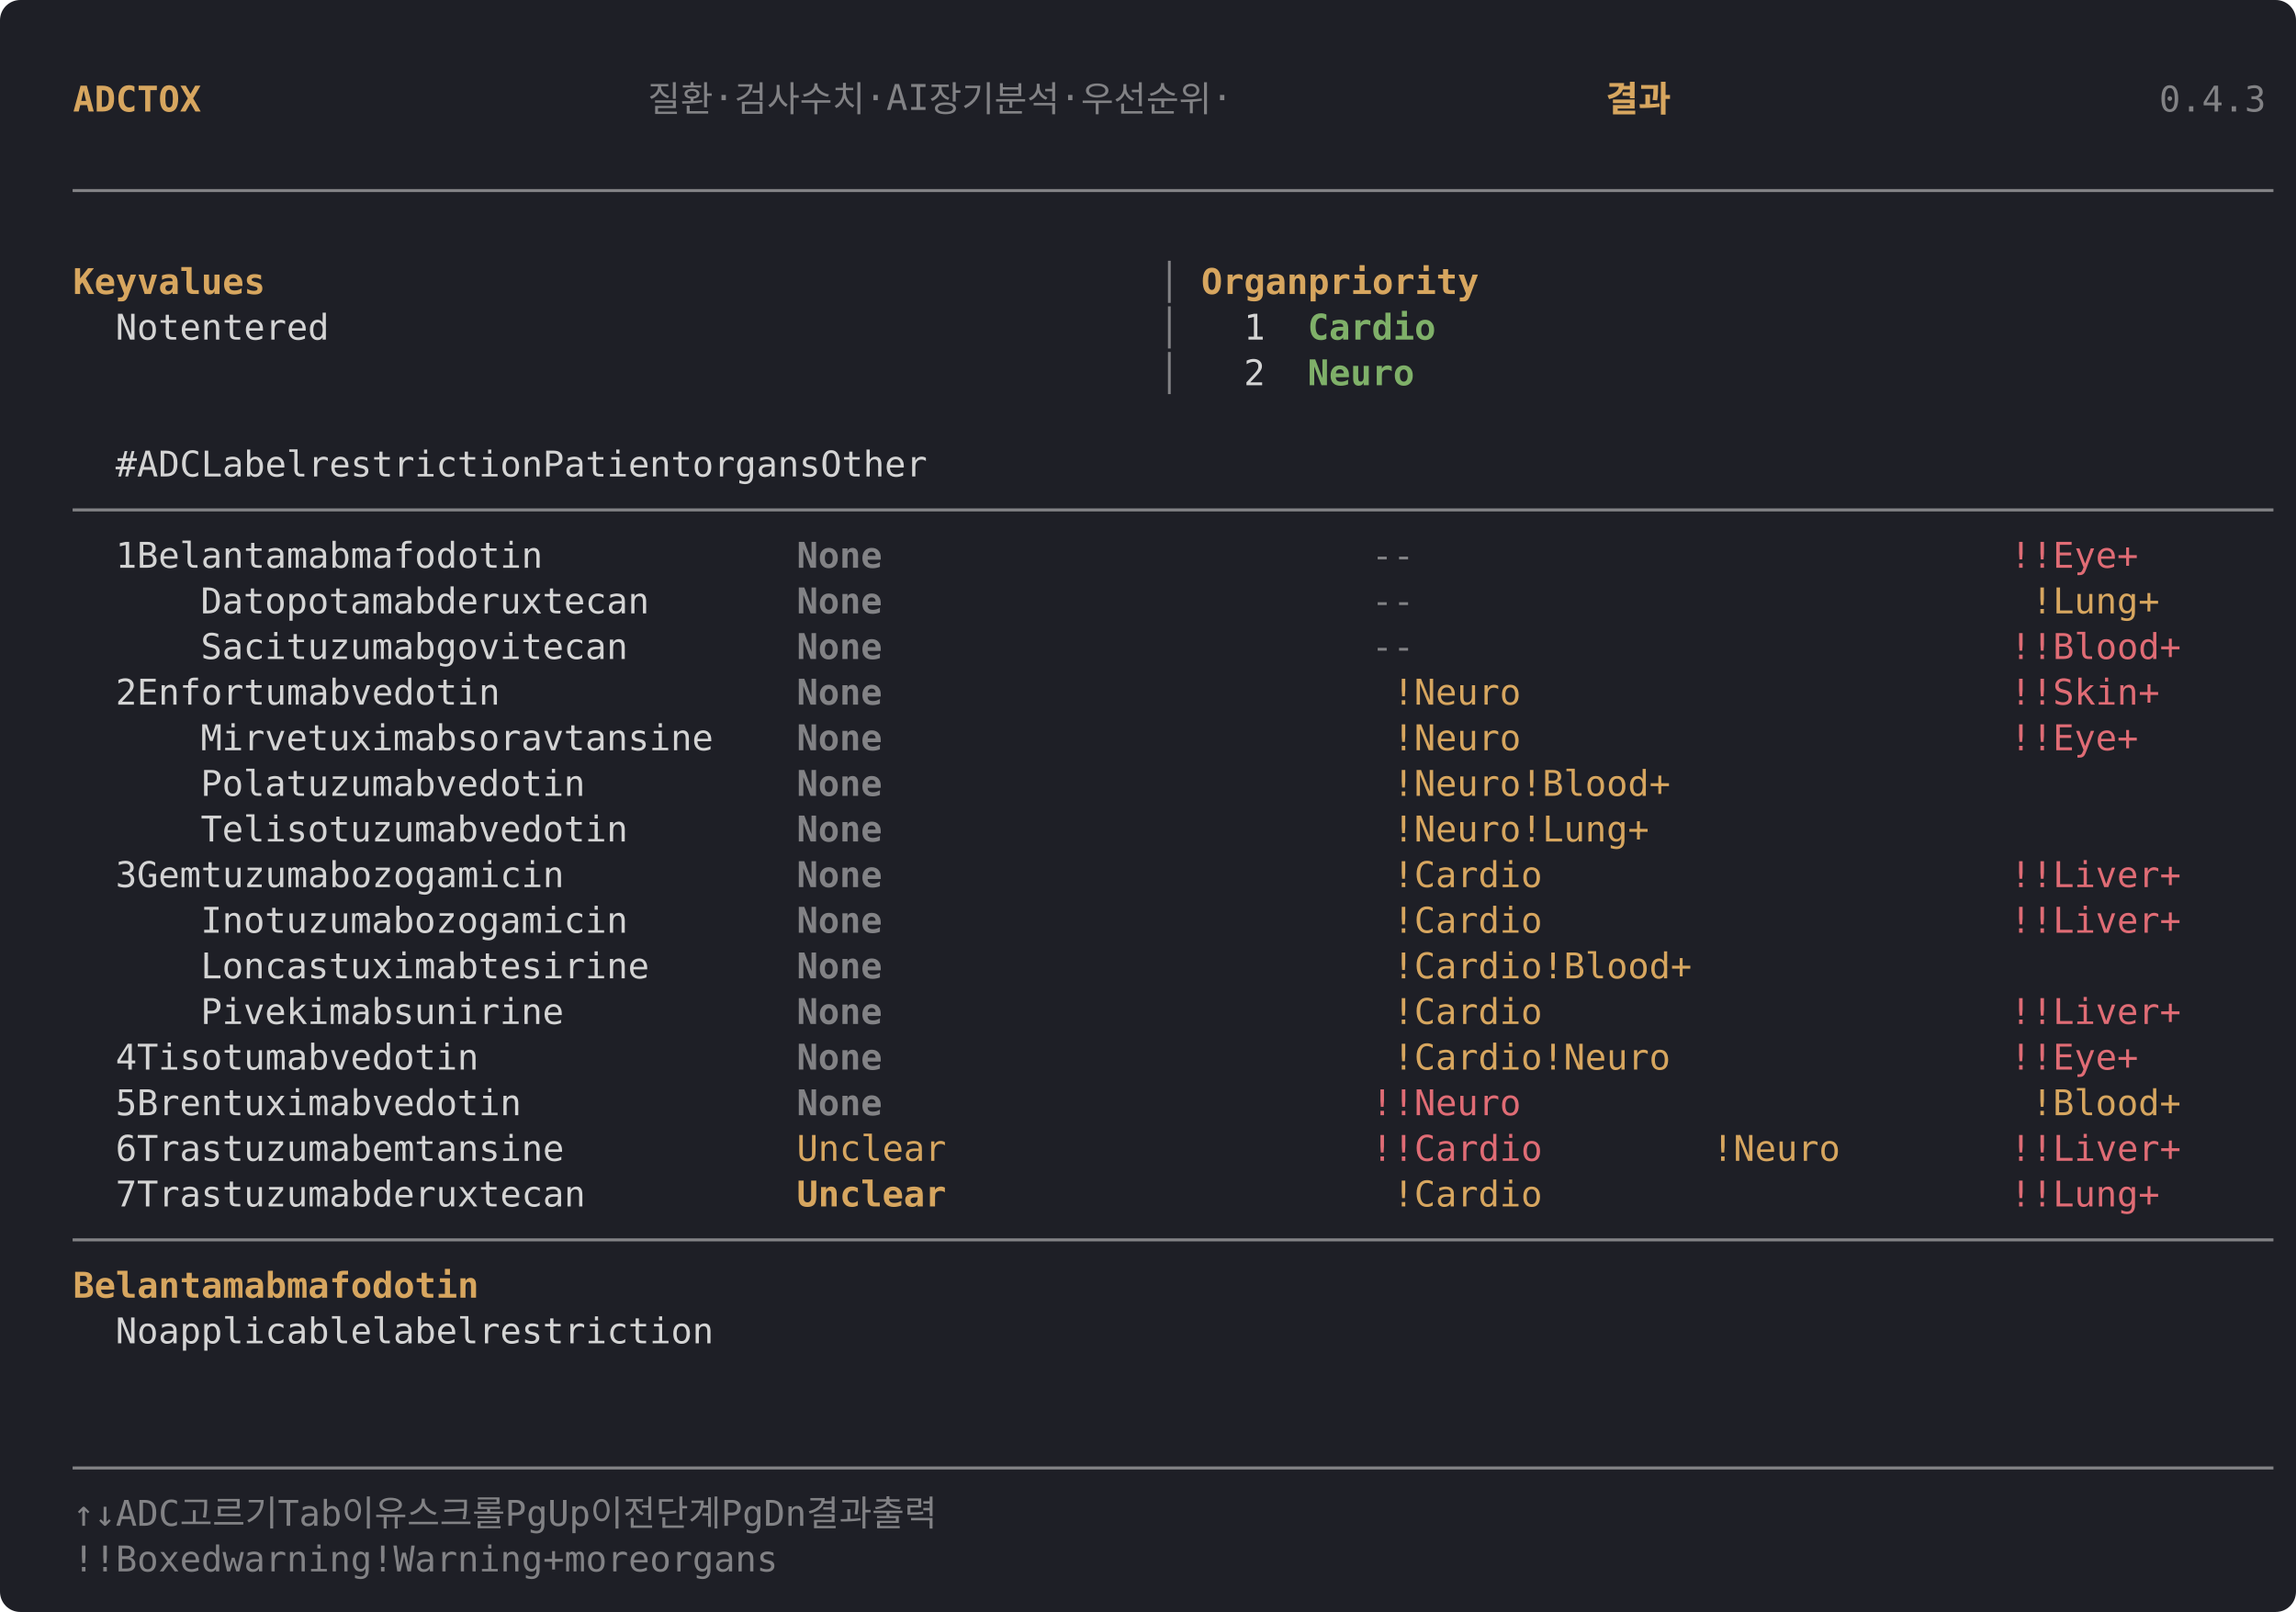
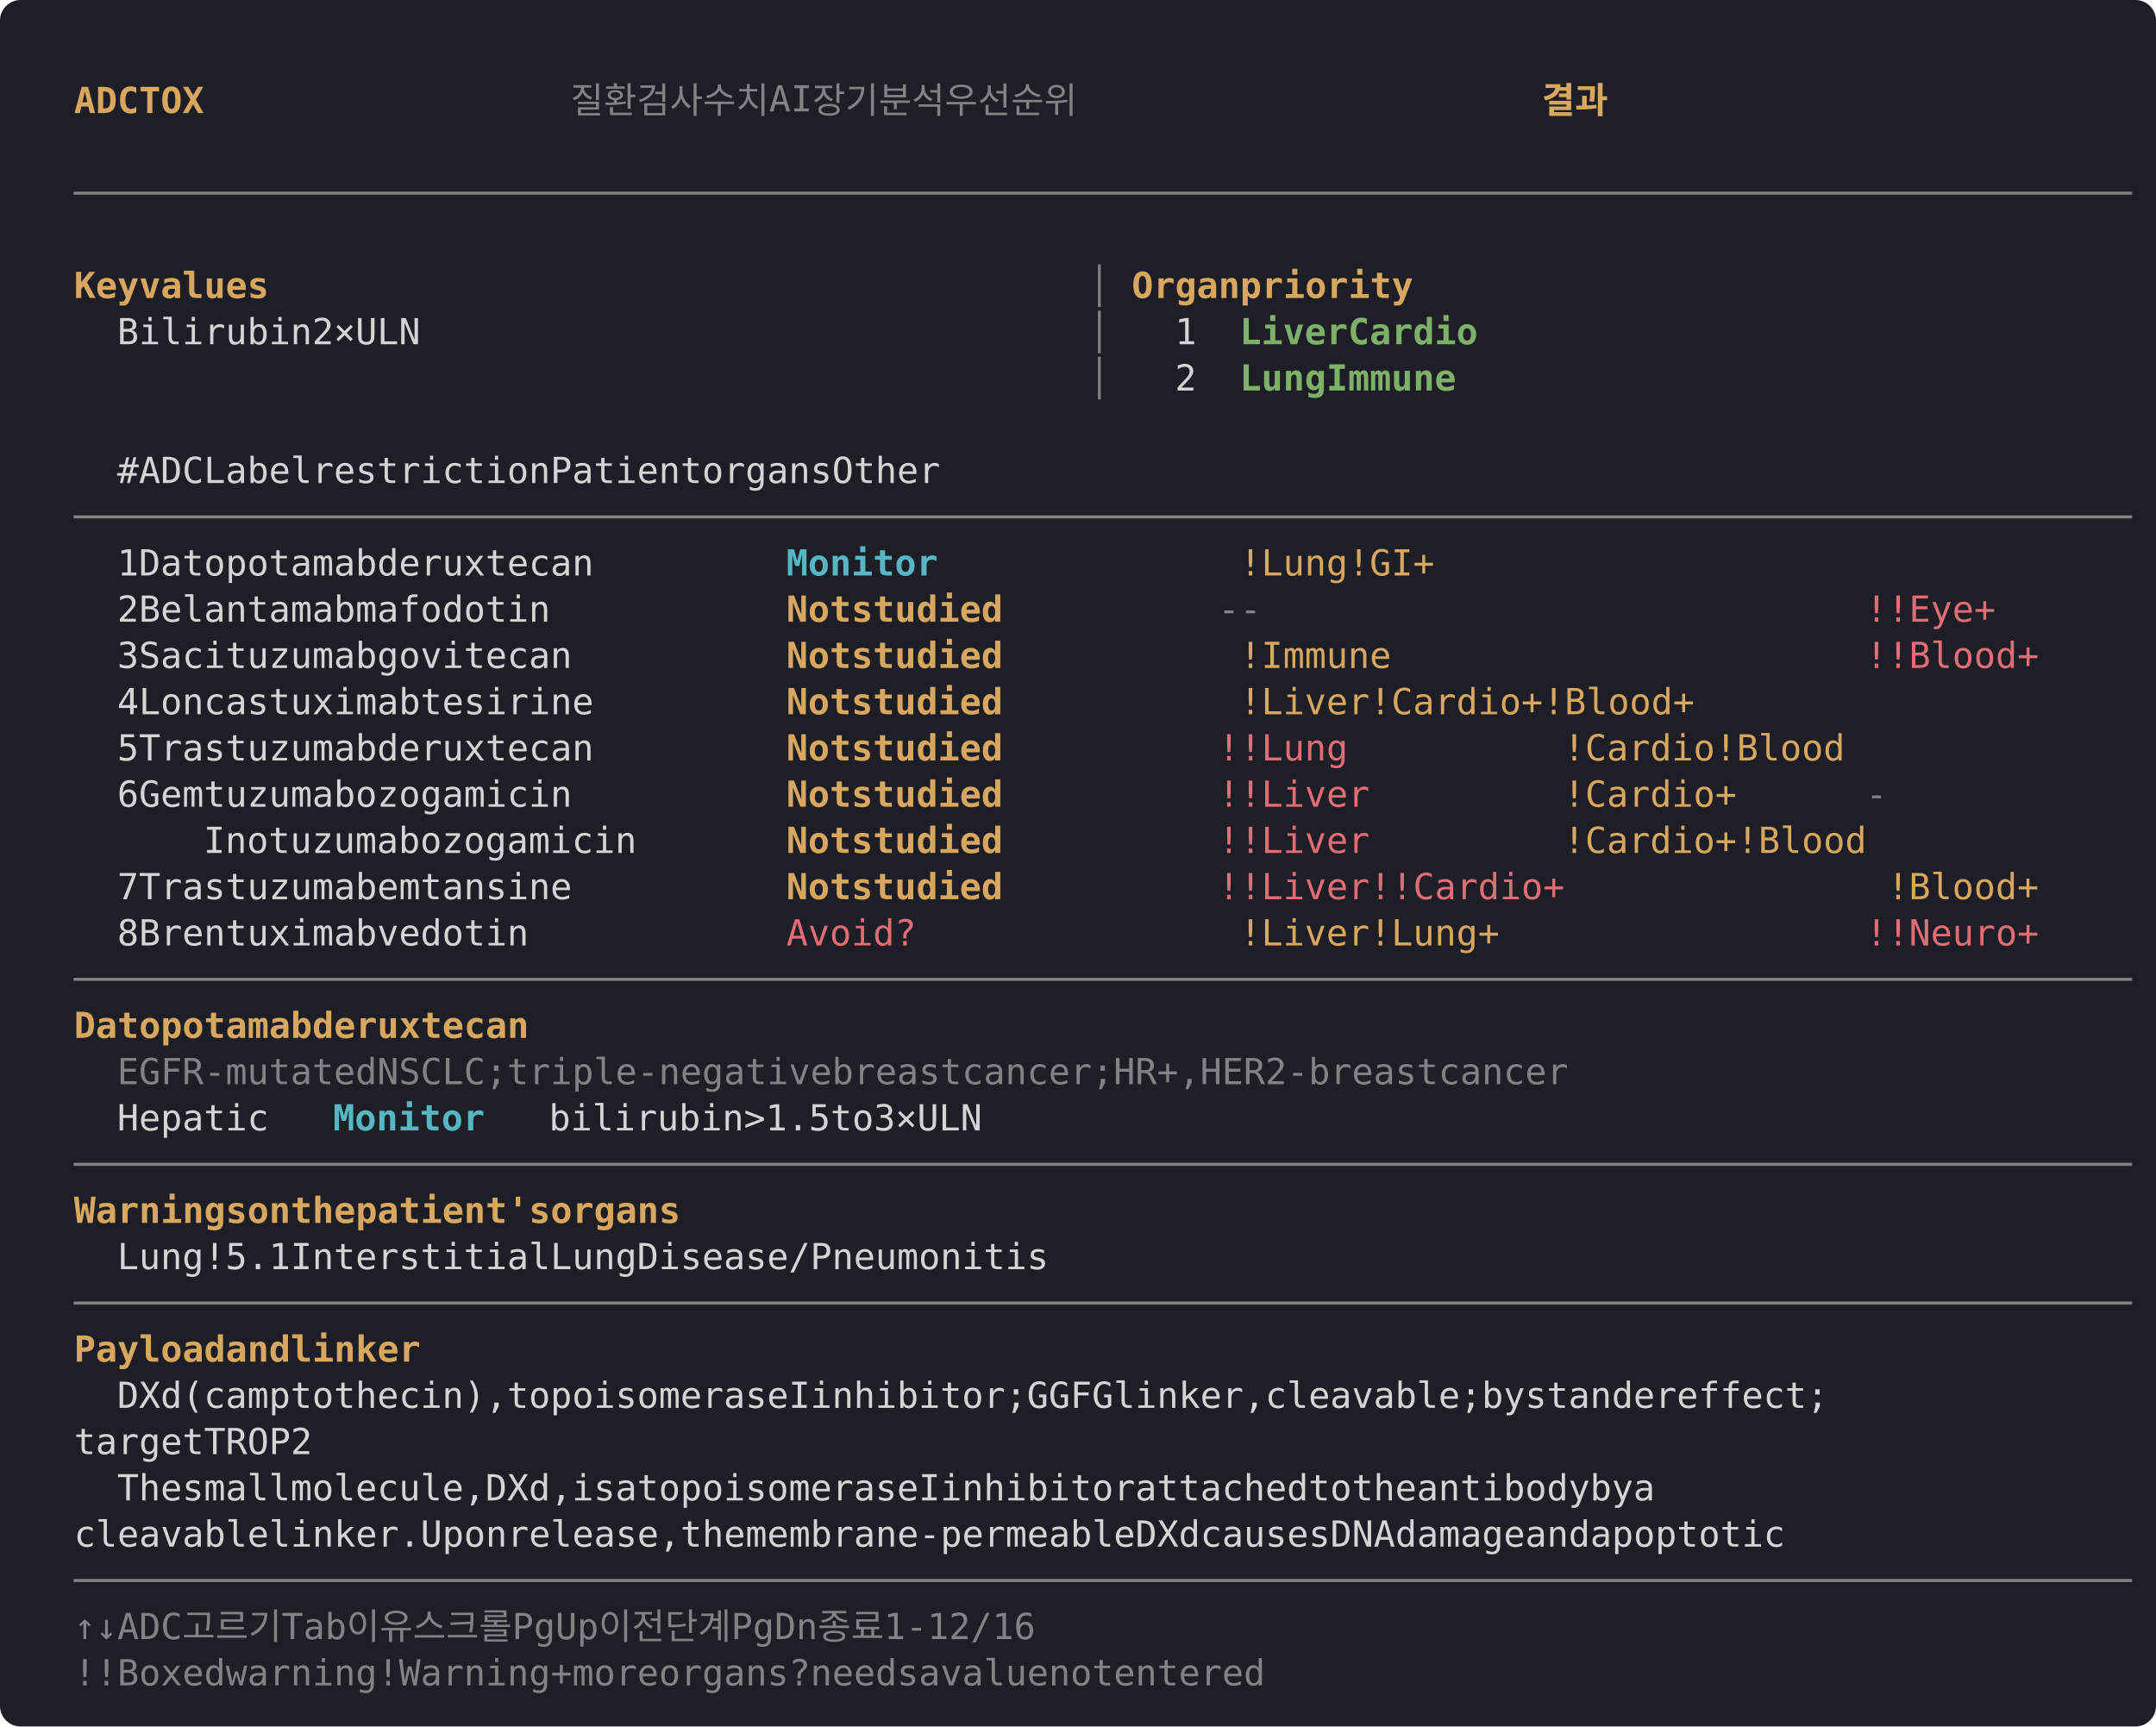
- <svg xmlns="http://www.w3.org/2000/svg" width="906" height="636" font-family="DejaVu Sans Mono, Menlo, Consolas, monospace" font-size="14">
+ <svg xmlns="http://www.w3.org/2000/svg" width="839" height="672" font-family="DejaVu Sans Mono, Menlo, Consolas, monospace" font-size="14">
  <rect width="100%" height="100%" rx="8" fill="#1e1f26" />
  <text x="28.8 37.2 45.6 54.0 62.4 70.8" y="44" fill="#d7a65f" font-weight="bold">ADCTOX</text>
-   <text x="255.6 272.4 297.6 314.4 331.2 356.4 373.2 398.4 415.2 423.6 440.4 457.2 482.4 499.2 524.4 541.2 558.0 574.8 591.6 616.8" y="44" fill="#d4d4d4" opacity="0.55">질환·검사수치·AI장기분석·우선순위·</text>
-   <text x="633.6 650.4" y="44" fill="#d7a65f" font-weight="bold">결과</text>
-   <text x="852.0 860.4 868.8 877.2 885.6" y="44" fill="#d4d4d4" opacity="0.55">0.4.3</text>
-   <text x="28.8 37.2 45.6 54.0 62.4 70.8 79.2 87.6 96.0 104.4 112.8 121.2 129.6 138.0 146.4 154.8 163.2 171.6 180.0 188.4 196.8 205.2 213.6 222.0 230.4 238.8 247.2 255.6 264.0 272.4 280.8 289.2 297.6 306.0 314.4 322.8 331.2 339.6 348.0 356.4 364.8 373.2 381.6 390.0 398.4 406.8 415.2 423.6 432.0 440.4 448.8 457.2 465.6 474.0 482.4 490.8 499.2 507.6 516.0 524.4 532.8 541.2 549.6 558.0 566.4 574.8 583.2 591.6 600.0 608.4 616.8 625.2 633.6 642.0 650.4 658.8 667.2 675.6 684.0 692.4 700.8 709.2 717.6 726.0 734.4 742.8 751.2 759.6 768.0 776.4 784.8 793.2 801.6 810.0 818.4 826.8 835.2 843.6 852.0 860.4 868.8 877.2 885.6" y="80" fill="#d4d4d4" opacity="0.55">───────────────────────────────────────────────────────────────────────────────────────────────────────</text>
+   <text x="222.0 238.8 280.8 297.6 322.8 339.6 381.6 390.0 406.8 423.6 448.8 465.6 507.6 524.4 541.2 558.0" y="44" fill="#d4d4d4" opacity="0.55">질환검사수치AI장기분석우선순위</text>
+   <text x="600.0 616.8" y="44" fill="#d7a65f" font-weight="bold">결과</text>
+   <text x="28.8 37.2 45.6 54.0 62.4 70.8 79.2 87.6 96.0 104.4 112.8 121.2 129.6 138.0 146.4 154.8 163.2 171.6 180.0 188.4 196.8 205.2 213.6 222.0 230.4 238.8 247.2 255.6 264.0 272.4 280.8 289.2 297.6 306.0 314.4 322.8 331.2 339.6 348.0 356.4 364.8 373.2 381.6 390.0 398.4 406.8 415.2 423.6 432.0 440.4 448.8 457.2 465.6 474.0 482.4 490.8 499.2 507.6 516.0 524.4 532.8 541.2 549.6 558.0 566.4 574.8 583.2 591.6 600.0 608.4 616.8 625.2 633.6 642.0 650.4 658.8 667.2 675.6 684.0 692.4 700.8 709.2 717.6 726.0 734.4 742.8 751.2 759.6 768.0 776.4 784.8 793.2 801.6 810.0 818.4" y="80" fill="#d4d4d4" opacity="0.55">───────────────────────────────────────────────────────────────────────────────────────────────</text>
  <text x="28.8 37.2 45.6 62.4 70.8 79.2 87.6 96.0 104.4" y="116" fill="#d7a65f" font-weight="bold">Keyvalues</text>
-   <text x="457.2" y="116" fill="#d4d4d4" opacity="0.55">│</text>
-   <text x="474.0 482.4 490.8 499.2 507.6 524.4 532.8 541.2 549.6 558.0 566.4 574.8 583.2" y="116" fill="#d7a65f" font-weight="bold">Organpriority</text>
-   <text x="45.6 54.0 62.4 79.2 87.6 96.0 104.4 112.8 121.2 129.6" y="134" fill="#d4d4d4">Notentered</text>
-   <text x="457.2" y="134" fill="#d4d4d4" opacity="0.55">│</text>
-   <text x="490.8" y="134" fill="#d4d4d4">1</text>
-   <text x="516.0 524.4 532.8 541.2 549.6 558.0" y="134" fill="#7fb069" font-weight="bold">Cardio</text>
-   <text x="457.2" y="152" fill="#d4d4d4" opacity="0.55">│</text>
-   <text x="490.8" y="152" fill="#d4d4d4">2</text>
-   <text x="516.0 524.4 532.8 541.2 549.6" y="152" fill="#7fb069" font-weight="bold">Neuro</text>
-   <text x="45.6 79.2 87.6 96.0 314.4 322.8 331.2 339.6 348.0 364.8 373.2 381.6 390.0 398.4 406.8 415.2 423.6 432.0 440.4 448.8 541.2 549.6 558.0 566.4 574.8 583.2 591.6 608.4 616.8 625.2 633.6 642.0 650.4 793.2 801.6 810.0 818.4 826.8" y="188" fill="#d4d4d4">#ADCLabelrestrictionPatientorgansOther</text>
-   <text x="28.8 37.2 45.6 54.0 62.4 70.8 79.2 87.6 96.0 104.4 112.8 121.2 129.6 138.0 146.4 154.8 163.2 171.6 180.0 188.4 196.8 205.2 213.6 222.0 230.4 238.8 247.2 255.6 264.0 272.4 280.8 289.2 297.6 306.0 314.4 322.8 331.2 339.6 348.0 356.4 364.8 373.2 381.6 390.0 398.4 406.8 415.2 423.6 432.0 440.4 448.8 457.2 465.6 474.0 482.4 490.8 499.2 507.6 516.0 524.4 532.8 541.2 549.6 558.0 566.4 574.8 583.2 591.6 600.0 608.4 616.8 625.2 633.6 642.0 650.4 658.8 667.2 675.6 684.0 692.4 700.8 709.2 717.6 726.0 734.4 742.8 751.2 759.6 768.0 776.4 784.8 793.2 801.6 810.0 818.4 826.8 835.2 843.6 852.0 860.4 868.8 877.2 885.6" y="206" fill="#d4d4d4" opacity="0.55">───────────────────────────────────────────────────────────────────────────────────────────────────────</text>
-   <text x="45.6 79.2 87.6 96.0 104.4 112.8 121.2 129.6 138.0 146.4 154.8 171.6 180.0 188.4 196.8 205.2 213.6 222.0 230.4 238.8" y="224" fill="#d4d4d4">1Belantamabmafodotin</text>
-   <text x="314.4 322.8 331.2 339.6" y="224" fill="#d4d4d4" font-weight="bold" opacity="0.55">None</text>
-   <text x="541.2 667.2" y="224" fill="#d4d4d4" opacity="0.55">--</text>
-   <text x="793.2 801.6 818.4 826.8 835.2 843.6" y="224" fill="#e06c75">!!Eye+</text>
-   <text x="79.2 87.6 96.0 104.4 112.8 121.2 129.6 138.0 146.4 154.8 163.2 180.0 188.4 196.8 205.2 213.6 222.0 230.4 238.8 247.2 255.6" y="242" fill="#d4d4d4">Datopotamabderuxtecan</text>
-   <text x="314.4 322.8 331.2 339.6" y="242" fill="#d4d4d4" font-weight="bold" opacity="0.55">None</text>
-   <text x="541.2 667.2" y="242" fill="#d4d4d4" opacity="0.55">--</text>
-   <text x="801.6 818.4 826.8 835.2 843.6 852.0" y="242" fill="#d7a65f">!Lung+</text>
-   <text x="79.2 87.6 96.0 104.4 112.8 121.2 129.6 138.0 146.4 154.8 163.2 180.0 188.4 196.8 205.2 213.6 222.0 230.4 238.8 247.2" y="260" fill="#d4d4d4">Sacituzumabgovitecan</text>
-   <text x="314.4 322.8 331.2 339.6" y="260" fill="#d4d4d4" font-weight="bold" opacity="0.55">None</text>
-   <text x="541.2 667.2" y="260" fill="#d4d4d4" opacity="0.55">--</text>
-   <text x="793.2 801.6 818.4 826.8 835.2 843.6 852.0 860.4" y="260" fill="#e06c75">!!Blood+</text>
-   <text x="45.6 79.2 87.6 96.0 104.4 112.8 121.2 129.6 138.0 146.4 154.8 171.6 180.0 188.4 196.8 205.2 213.6 222.0" y="278" fill="#d4d4d4">2Enfortumabvedotin</text>
-   <text x="314.4 322.8 331.2 339.6" y="278" fill="#d4d4d4" font-weight="bold" opacity="0.55">None</text>
-   <text x="549.6 566.4 574.8 583.2 591.6 600.0" y="278" fill="#d7a65f">!Neuro</text>
-   <text x="793.2 801.6 818.4 826.8 835.2 843.6 852.0" y="278" fill="#e06c75">!!Skin+</text>
-   <text x="79.2 87.6 96.0 104.4 112.8 121.2 129.6 138.0 146.4 154.8 163.2 171.6 188.4 196.8 205.2 213.6 222.0 230.4 238.8 247.2 255.6 264.0 272.4 280.8" y="296" fill="#d4d4d4">Mirvetuximabsoravtansine</text>
-   <text x="314.4 322.8 331.2 339.6" y="296" fill="#d4d4d4" font-weight="bold" opacity="0.55">None</text>
-   <text x="549.6 566.4 574.8 583.2 591.6 600.0" y="296" fill="#d7a65f">!Neuro</text>
-   <text x="793.2 801.6 818.4 826.8 835.2 843.6" y="296" fill="#e06c75">!!Eye+</text>
-   <text x="79.2 87.6 96.0 104.4 112.8 121.2 129.6 138.0 146.4 154.8 163.2 180.0 188.4 196.8 205.2 213.6 222.0 230.4" y="314" fill="#d4d4d4">Polatuzumabvedotin</text>
-   <text x="314.4 322.8 331.2 339.6" y="314" fill="#d4d4d4" font-weight="bold" opacity="0.55">None</text>
-   <text x="549.6 566.4 574.8 583.2 591.6 600.0 801.6 818.4 826.8 835.2 843.6 852.0 860.4" y="314" fill="#d7a65f">!Neuro!Blood+</text>
-   <text x="79.2 87.6 96.0 104.4 112.8 121.2 129.6 138.0 146.4 154.8 163.2 171.6 180.0 196.8 205.2 213.6 222.0 230.4 238.8 247.2" y="332" fill="#d4d4d4">Telisotuzumabvedotin</text>
-   <text x="314.4 322.8 331.2 339.6" y="332" fill="#d4d4d4" font-weight="bold" opacity="0.55">None</text>
-   <text x="549.6 566.4 574.8 583.2 591.6 600.0 801.6 818.4 826.8 835.2 843.6 852.0" y="332" fill="#d7a65f">!Neuro!Lung+</text>
-   <text x="45.6 79.2 87.6 96.0 104.4 112.8 121.2 129.6 138.0 146.4 154.8 171.6 180.0 188.4 196.8 205.2 213.6 222.0 230.4 238.8 247.2" y="350" fill="#d4d4d4">3Gemtuzumabozogamicin</text>
-   <text x="314.4 322.8 331.2 339.6" y="350" fill="#d4d4d4" font-weight="bold" opacity="0.55">None</text>
-   <text x="549.6 566.4 574.8 583.2 591.6 600.0 608.4" y="350" fill="#d7a65f">!Cardio</text>
-   <text x="793.2 801.6 818.4 826.8 835.2 843.6 852.0 860.4" y="350" fill="#e06c75">!!Liver+</text>
-   <text x="79.2 87.6 96.0 104.4 112.8 121.2 129.6 138.0 146.4 154.8 171.6 180.0 188.4 196.8 205.2 213.6 222.0 230.4 238.8 247.2" y="368" fill="#d4d4d4">Inotuzumabozogamicin</text>
-   <text x="314.4 322.8 331.2 339.6" y="368" fill="#d4d4d4" font-weight="bold" opacity="0.55">None</text>
-   <text x="549.6 566.4 574.8 583.2 591.6 600.0 608.4" y="368" fill="#d7a65f">!Cardio</text>
-   <text x="793.2 801.6 818.4 826.8 835.2 843.6 852.0 860.4" y="368" fill="#e06c75">!!Liver+</text>
-   <text x="79.2 87.6 96.0 104.4 112.8 121.2 129.6 138.0 146.4 154.8 163.2 171.6 180.0 196.8 205.2 213.6 222.0 230.4 238.8 247.2 255.6" y="386" fill="#d4d4d4">Loncastuximabtesirine</text>
-   <text x="314.4 322.8 331.2 339.6" y="386" fill="#d4d4d4" font-weight="bold" opacity="0.55">None</text>
-   <text x="549.6 566.4 574.8 583.2 591.6 600.0 608.4 801.6 818.4 826.8 835.2 843.6 852.0 860.4" y="386" fill="#d7a65f">!Cardio!Blood+</text>
-   <text x="79.2 87.6 96.0 104.4 112.8 121.2 129.6 138.0 146.4 163.2 171.6 180.0 188.4 196.8 205.2 213.6 222.0" y="404" fill="#d4d4d4">Pivekimabsunirine</text>
-   <text x="314.4 322.8 331.2 339.6" y="404" fill="#d4d4d4" font-weight="bold" opacity="0.55">None</text>
-   <text x="549.6 566.4 574.8 583.2 591.6 600.0 608.4" y="404" fill="#d7a65f">!Cardio</text>
-   <text x="793.2 801.6 818.4 826.8 835.2 843.6 852.0 860.4" y="404" fill="#e06c75">!!Liver+</text>
-   <text x="45.6 79.2 87.6 96.0 104.4 112.8 121.2 129.6 138.0 146.4 163.2 171.6 180.0 188.4 196.8 205.2 213.6" y="422" fill="#d4d4d4">4Tisotumabvedotin</text>
-   <text x="314.4 322.8 331.2 339.6" y="422" fill="#d4d4d4" font-weight="bold" opacity="0.55">None</text>
-   <text x="549.6 566.4 574.8 583.2 591.6 600.0 608.4 675.6 692.4 700.8 709.2 717.6 726.0" y="422" fill="#d7a65f">!Cardio!Neuro</text>
-   <text x="793.2 801.6 818.4 826.8 835.2 843.6" y="422" fill="#e06c75">!!Eye+</text>
-   <text x="45.6 79.2 87.6 96.0 104.4 112.8 121.2 129.6 138.0 146.4 154.8 163.2 180.0 188.4 196.8 205.2 213.6 222.0 230.4" y="440" fill="#d4d4d4">5Brentuximabvedotin</text>
-   <text x="314.4 322.8 331.2 339.6" y="440" fill="#d4d4d4" font-weight="bold" opacity="0.55">None</text>
-   <text x="541.2 549.6 566.4 574.8 583.2 591.6 600.0" y="440" fill="#e06c75">!!Neuro</text>
-   <text x="801.6 818.4 826.8 835.2 843.6 852.0 860.4" y="440" fill="#d7a65f">!Blood+</text>
-   <text x="45.6 79.2 87.6 96.0 104.4 112.8 121.2 129.6 138.0 146.4 154.8 163.2 180.0 188.4 196.8 205.2 213.6 222.0 230.4 238.8 247.2" y="458" fill="#d4d4d4">6Trastuzumabemtansine</text>
-   <text x="314.4 322.8 331.2 339.6 348.0 356.4 364.8" y="458" fill="#d7a65f">Unclear</text>
-   <text x="541.2 549.6 566.4 574.8 583.2 591.6 600.0 608.4" y="458" fill="#e06c75">!!Cardio</text>
-   <text x="675.6 692.4 700.8 709.2 717.6 726.0" y="458" fill="#d7a65f">!Neuro</text>
-   <text x="793.2 801.6 818.4 826.8 835.2 843.6 852.0 860.4" y="458" fill="#e06c75">!!Liver+</text>
-   <text x="45.6 79.2 87.6 96.0 104.4 112.8 121.2 129.6 138.0 146.4 154.8 163.2 180.0 188.4 196.8 205.2 213.6 222.0 230.4 238.8 247.2 255.6" y="476" fill="#d4d4d4">7Trastuzumabderuxtecan</text>
-   <text x="314.4 322.8 331.2 339.6 348.0 356.4 364.8" y="476" fill="#d7a65f" font-weight="bold">Unclear</text>
-   <text x="549.6 566.4 574.8 583.2 591.6 600.0 608.4" y="476" fill="#d7a65f">!Cardio</text>
-   <text x="793.2 801.6 818.4 826.8 835.2 843.6 852.0" y="476" fill="#e06c75">!!Lung+</text>
-   <text x="28.8 37.2 45.6 54.0 62.4 70.8 79.2 87.6 96.0 104.4 112.8 121.2 129.6 138.0 146.4 154.8 163.2 171.6 180.0 188.4 196.8 205.2 213.6 222.0 230.4 238.8 247.2 255.6 264.0 272.4 280.8 289.2 297.6 306.0 314.4 322.8 331.2 339.6 348.0 356.4 364.8 373.2 381.6 390.0 398.4 406.8 415.2 423.6 432.0 440.4 448.8 457.2 465.6 474.0 482.4 490.8 499.2 507.6 516.0 524.4 532.8 541.2 549.6 558.0 566.4 574.8 583.2 591.6 600.0 608.4 616.8 625.2 633.6 642.0 650.4 658.8 667.2 675.6 684.0 692.4 700.8 709.2 717.6 726.0 734.4 742.8 751.2 759.6 768.0 776.4 784.8 793.2 801.6 810.0 818.4 826.8 835.2 843.6 852.0 860.4 868.8 877.2 885.6" y="494" fill="#d4d4d4" opacity="0.55">───────────────────────────────────────────────────────────────────────────────────────────────────────</text>
-   <text x="28.8 37.2 45.6 54.0 62.4 70.8 79.2 87.6 96.0 104.4 121.2 129.6 138.0 146.4 154.8 163.2 171.6 180.0 188.4" y="512" fill="#d7a65f" font-weight="bold">Belantamabmafodotin</text>
-   <text x="45.6 54.0 70.8 79.2 87.6 96.0 104.4 112.8 121.2 129.6 138.0 146.4 163.2 171.6 180.0 188.4 196.8 213.6 222.0 230.4 238.8 247.2 255.6 264.0 272.4 280.8 289.2 297.6" y="530" fill="#d4d4d4">Noapplicablelabelrestriction</text>
-   <text x="28.8 37.2 45.6 54.0 62.4 70.8 79.2 87.6 96.0 104.4 112.8 121.2 129.6 138.0 146.4 154.8 163.2 171.6 180.0 188.4 196.8 205.2 213.6 222.0 230.4 238.8 247.2 255.6 264.0 272.4 280.8 289.2 297.6 306.0 314.4 322.8 331.2 339.6 348.0 356.4 364.8 373.2 381.6 390.0 398.4 406.8 415.2 423.6 432.0 440.4 448.8 457.2 465.6 474.0 482.4 490.8 499.2 507.6 516.0 524.4 532.8 541.2 549.6 558.0 566.4 574.8 583.2 591.6 600.0 608.4 616.8 625.2 633.6 642.0 650.4 658.8 667.2 675.6 684.0 692.4 700.8 709.2 717.6 726.0 734.4 742.8 751.2 759.6 768.0 776.4 784.8 793.2 801.6 810.0 818.4 826.8 835.2 843.6 852.0 860.4 868.8 877.2 885.6" y="584" fill="#d4d4d4" opacity="0.55">───────────────────────────────────────────────────────────────────────────────────────────────────────</text>
-   <text x="28.8 37.2 54.0 62.4 70.8 87.6 104.4 121.2 163.2 171.6 180.0 196.8 213.6 238.8 255.6 272.4 314.4 322.8 331.2 339.6 356.4 373.2 398.4 415.2 457.2 465.6 474.0 482.4 499.2 516.0 541.2 558.0" y="602" fill="#d4d4d4" opacity="0.55">↑↓ADC고르기Tab이유스크롤PgUp이전단계PgDn결과출력</text>
-   <text x="28.8 37.2 54.0 62.4 70.8 79.2 87.6 104.4 112.8 121.2 129.6 138.0 146.4 154.8 188.4 205.2 213.6 222.0 230.4 238.8 247.2 255.6 289.2 306.0 314.4 322.8 331.2 348.0 356.4 364.8 373.2 381.6 390.0" y="620" fill="#d4d4d4" opacity="0.55">!!Boxedwarning!Warning+moreorgans</text>
+   <text x="423.6" y="116" fill="#d4d4d4" opacity="0.55">│</text>
+   <text x="440.4 448.8 457.2 465.6 474.0 490.8 499.2 507.6 516.0 524.4 532.8 541.2 549.6" y="116" fill="#d7a65f" font-weight="bold">Organpriority</text>
+   <text x="45.6 54.0 62.4 70.8 79.2 87.6 96.0 104.4 112.8 129.6 138.0 146.4 154.8 163.2" y="134" fill="#d4d4d4">Bilirubin2×ULN</text>
+   <text x="423.6" y="134" fill="#d4d4d4" opacity="0.55">│</text>
+   <text x="457.2" y="134" fill="#d4d4d4">1</text>
+   <text x="482.4 490.8 499.2 507.6 516.0 532.8 541.2 549.6 558.0 566.4 574.8" y="134" fill="#7fb069" font-weight="bold">LiverCardio</text>
+   <text x="423.6" y="152" fill="#d4d4d4" opacity="0.55">│</text>
+   <text x="457.2" y="152" fill="#d4d4d4">2</text>
+   <text x="482.4 490.8 499.2 507.6 524.4 532.8 541.2 549.6 558.0 566.4" y="152" fill="#7fb069" font-weight="bold">LungImmune</text>
+   <text x="45.6 79.2 87.6 96.0 306.0 314.4 322.8 331.2 339.6 356.4 364.8 373.2 381.6 390.0 398.4 406.8 415.2 423.6 432.0 440.4 474.0 482.4 490.8 499.2 507.6 516.0 524.4 541.2 549.6 558.0 566.4 574.8 583.2 726.0 734.4 742.8 751.2 759.6" y="188" fill="#d4d4d4">#ADCLabelrestrictionPatientorgansOther</text>
+   <text x="28.8 37.2 45.6 54.0 62.4 70.8 79.2 87.6 96.0 104.4 112.8 121.2 129.6 138.0 146.4 154.8 163.2 171.6 180.0 188.4 196.8 205.2 213.6 222.0 230.4 238.8 247.2 255.6 264.0 272.4 280.8 289.2 297.6 306.0 314.4 322.8 331.2 339.6 348.0 356.4 364.8 373.2 381.6 390.0 398.4 406.8 415.2 423.6 432.0 440.4 448.8 457.2 465.6 474.0 482.4 490.8 499.2 507.6 516.0 524.4 532.8 541.2 549.6 558.0 566.4 574.8 583.2 591.6 600.0 608.4 616.8 625.2 633.6 642.0 650.4 658.8 667.2 675.6 684.0 692.4 700.8 709.2 717.6 726.0 734.4 742.8 751.2 759.6 768.0 776.4 784.8 793.2 801.6 810.0 818.4" y="206" fill="#d4d4d4" opacity="0.55">───────────────────────────────────────────────────────────────────────────────────────────────</text>
+   <text x="45.6 79.2 87.6 96.0 104.4 112.8 121.2 129.6 138.0 146.4 154.8 163.2 180.0 188.4 196.8 205.2 213.6 222.0 230.4 238.8 247.2 255.6" y="224" fill="#d4d4d4">1Datopotamabderuxtecan</text>
+   <text x="306.0 314.4 322.8 331.2 339.6 348.0 356.4" y="224" fill="#56b6c2" font-weight="bold">Monitor</text>
+   <text x="482.4 499.2 507.6 516.0 524.4 734.4 751.2 759.6 768.0" y="224" fill="#d7a65f">!Lung!GI+</text>
+   <text x="45.6 79.2 87.6 96.0 104.4 112.8 121.2 129.6 138.0 146.4 154.8 171.6 180.0 188.4 196.8 205.2 213.6 222.0 230.4 238.8" y="242" fill="#d4d4d4">2Belantamabmafodotin</text>
+   <text x="306.0 314.4 322.8 339.6 348.0 356.4 364.8 373.2 381.6 390.0" y="242" fill="#d7a65f" font-weight="bold">Notstudied</text>
+   <text x="474.0 600.0" y="242" fill="#d4d4d4" opacity="0.55">--</text>
+   <text x="726.0 734.4 751.2 759.6 768.0 776.4" y="242" fill="#e06c75">!!Eye+</text>
+   <text x="45.6 79.2 87.6 96.0 104.4 112.8 121.2 129.6 138.0 146.4 154.8 163.2 180.0 188.4 196.8 205.2 213.6 222.0 230.4 238.8 247.2" y="260" fill="#d4d4d4">3Sacituzumabgovitecan</text>
+   <text x="306.0 314.4 322.8 339.6 348.0 356.4 364.8 373.2 381.6 390.0" y="260" fill="#d7a65f" font-weight="bold">Notstudied</text>
+   <text x="482.4 499.2 507.6 516.0 524.4 532.8 541.2" y="260" fill="#d7a65f">!Immune</text>
+   <text x="726.0 734.4 751.2 759.6 768.0 776.4 784.8 793.2" y="260" fill="#e06c75">!!Blood+</text>
+   <text x="45.6 79.2 87.6 96.0 104.4 112.8 121.2 129.6 138.0 146.4 154.8 163.2 171.6 180.0 196.8 205.2 213.6 222.0 230.4 238.8 247.2 255.6" y="278" fill="#d4d4d4">4Loncastuximabtesirine</text>
+   <text x="306.0 314.4 322.8 339.6 348.0 356.4 364.8 373.2 381.6 390.0" y="278" fill="#d7a65f" font-weight="bold">Notstudied</text>
+   <text x="482.4 499.2 507.6 516.0 524.4 532.8 608.4 625.2 633.6 642.0 650.4 658.8 667.2 675.6 734.4 751.2 759.6 768.0 776.4 784.8 793.2" y="278" fill="#d7a65f">!Liver!Cardio+!Blood+</text>
+   <text x="45.6 79.2 87.6 96.0 104.4 112.8 121.2 129.6 138.0 146.4 154.8 163.2 180.0 188.4 196.8 205.2 213.6 222.0 230.4 238.8 247.2 255.6" y="296" fill="#d4d4d4">5Trastuzumabderuxtecan</text>
+   <text x="306.0 314.4 322.8 339.6 348.0 356.4 364.8 373.2 381.6 390.0" y="296" fill="#d7a65f" font-weight="bold">Notstudied</text>
+   <text x="474.0 482.4 499.2 507.6 516.0 524.4" y="296" fill="#e06c75">!!Lung</text>
+   <text x="608.4 625.2 633.6 642.0 650.4 658.8 667.2 734.4 751.2 759.6 768.0 776.4 784.8" y="296" fill="#d7a65f">!Cardio!Blood</text>
+   <text x="45.6 79.2 87.6 96.0 104.4 112.8 121.2 129.6 138.0 146.4 154.8 171.6 180.0 188.4 196.8 205.2 213.6 222.0 230.4 238.8 247.2" y="314" fill="#d4d4d4">6Gemtuzumabozogamicin</text>
+   <text x="306.0 314.4 322.8 339.6 348.0 356.4 364.8 373.2 381.6 390.0" y="314" fill="#d7a65f" font-weight="bold">Notstudied</text>
+   <text x="474.0 482.4 499.2 507.6 516.0 524.4 532.8" y="314" fill="#e06c75">!!Liver</text>
+   <text x="608.4 625.2 633.6 642.0 650.4 658.8 667.2 675.6" y="314" fill="#d7a65f">!Cardio+</text>
+   <text x="726.0" y="314" fill="#d4d4d4" opacity="0.55">-</text>
+   <text x="79.2 87.6 96.0 104.4 112.8 121.2 129.6 138.0 146.4 154.8 171.6 180.0 188.4 196.8 205.2 213.6 222.0 230.4 238.8 247.2" y="332" fill="#d4d4d4">Inotuzumabozogamicin</text>
+   <text x="306.0 314.4 322.8 339.6 348.0 356.4 364.8 373.2 381.6 390.0" y="332" fill="#d7a65f" font-weight="bold">Notstudied</text>
+   <text x="474.0 482.4 499.2 507.6 516.0 524.4 532.8" y="332" fill="#e06c75">!!Liver</text>
+   <text x="608.4 625.2 633.6 642.0 650.4 658.8 667.2 675.6 734.4 751.2 759.6 768.0 776.4 784.8" y="332" fill="#d7a65f">!Cardio+!Blood</text>
+   <text x="45.6 79.2 87.6 96.0 104.4 112.8 121.2 129.6 138.0 146.4 154.8 163.2 180.0 188.4 196.8 205.2 213.6 222.0 230.4 238.8 247.2" y="350" fill="#d4d4d4">7Trastuzumabemtansine</text>
+   <text x="306.0 314.4 322.8 339.6 348.0 356.4 364.8 373.2 381.6 390.0" y="350" fill="#d7a65f" font-weight="bold">Notstudied</text>
+   <text x="474.0 482.4 499.2 507.6 516.0 524.4 532.8 600.0 608.4 625.2 633.6 642.0 650.4 658.8 667.2 675.6" y="350" fill="#e06c75">!!Liver!!Cardio+</text>
+   <text x="734.4 751.2 759.6 768.0 776.4 784.8 793.2" y="350" fill="#d7a65f">!Blood+</text>
+   <text x="45.6 79.2 87.6 96.0 104.4 112.8 121.2 129.6 138.0 146.4 154.8 163.2 180.0 188.4 196.8 205.2 213.6 222.0 230.4" y="368" fill="#d4d4d4">8Brentuximabvedotin</text>
+   <text x="306.0 314.4 322.8 331.2 339.6 348.0" y="368" fill="#e06c75">Avoid?</text>
+   <text x="482.4 499.2 507.6 516.0 524.4 532.8 608.4 625.2 633.6 642.0 650.4 658.8" y="368" fill="#d7a65f">!Liver!Lung+</text>
+   <text x="726.0 734.4 751.2 759.6 768.0 776.4 784.8 793.2" y="368" fill="#e06c75">!!Neuro+</text>
+   <text x="28.8 37.2 45.6 54.0 62.4 70.8 79.2 87.6 96.0 104.4 112.8 121.2 129.6 138.0 146.4 154.8 163.2 171.6 180.0 188.4 196.8 205.2 213.6 222.0 230.4 238.8 247.2 255.6 264.0 272.4 280.8 289.2 297.6 306.0 314.4 322.8 331.2 339.6 348.0 356.4 364.8 373.2 381.6 390.0 398.4 406.8 415.2 423.6 432.0 440.4 448.8 457.2 465.6 474.0 482.4 490.8 499.2 507.6 516.0 524.4 532.8 541.2 549.6 558.0 566.4 574.8 583.2 591.6 600.0 608.4 616.8 625.2 633.6 642.0 650.4 658.8 667.2 675.6 684.0 692.4 700.8 709.2 717.6 726.0 734.4 742.8 751.2 759.6 768.0 776.4 784.8 793.2 801.6 810.0 818.4" y="386" fill="#d4d4d4" opacity="0.55">───────────────────────────────────────────────────────────────────────────────────────────────</text>
+   <text x="28.8 37.2 45.6 54.0 62.4 70.8 79.2 87.6 96.0 104.4 112.8 129.6 138.0 146.4 154.8 163.2 171.6 180.0 188.4 196.8 205.2" y="404" fill="#d7a65f" font-weight="bold">Datopotamabderuxtecan</text>
+   <text x="45.6 54.0 62.4 70.8 79.2 87.6 96.0 104.4 112.8 121.2 129.6 138.0 154.8 163.2 171.6 180.0 188.4 196.8 213.6 222.0 230.4 238.8 247.2 255.6 264.0 272.4 280.8 289.2 297.6 306.0 314.4 322.8 331.2 348.0 356.4 364.8 373.2 381.6 390.0 406.8 415.2 423.6 432.0 440.4 448.8 457.2 474.0 482.4 490.8 499.2 516.0 524.4 532.8 541.2 549.6 566.4 574.8 583.2 591.6 600.0 608.4 625.2 633.6 642.0 650.4 658.8 667.2" y="422" fill="#d4d4d4" opacity="0.55">EGFR-mutatedNSCLC;triple-negativebreastcancer;HR+,HER2-breastcancer</text>
+   <text x="45.6 54.0 62.4 70.8 79.2 87.6 96.0" y="440" fill="#d4d4d4">Hepatic</text>
+   <text x="129.6 138.0 146.4 154.8 163.2 171.6 180.0" y="440" fill="#56b6c2" font-weight="bold">Monitor</text>
+   <text x="213.6 222.0 230.4 238.8 247.2 255.6 264.0 272.4 280.8 297.6 306.0 314.4 322.8 339.6 348.0 364.8 373.2 381.6 390.0 398.4" y="440" fill="#d4d4d4">bilirubin&gt;1.5to3×ULN</text>
+   <text x="28.8 37.2 45.6 54.0 62.4 70.8 79.2 87.6 96.0 104.4 112.8 121.2 129.6 138.0 146.4 154.8 163.2 171.6 180.0 188.4 196.8 205.2 213.6 222.0 230.4 238.8 247.2 255.6 264.0 272.4 280.8 289.2 297.6 306.0 314.4 322.8 331.2 339.6 348.0 356.4 364.8 373.2 381.6 390.0 398.4 406.8 415.2 423.6 432.0 440.4 448.8 457.2 465.6 474.0 482.4 490.8 499.2 507.6 516.0 524.4 532.8 541.2 549.6 558.0 566.4 574.8 583.2 591.6 600.0 608.4 616.8 625.2 633.6 642.0 650.4 658.8 667.2 675.6 684.0 692.4 700.8 709.2 717.6 726.0 734.4 742.8 751.2 759.6 768.0 776.4 784.8 793.2 801.6 810.0 818.4" y="458" fill="#d4d4d4" opacity="0.55">───────────────────────────────────────────────────────────────────────────────────────────────</text>
+   <text x="28.8 37.2 45.6 54.0 62.4 70.8 79.2 87.6 104.4 112.8 129.6 138.0 146.4 163.2 171.6 180.0 188.4 196.8 205.2 213.6 222.0 230.4 247.2 255.6 264.0 272.4 280.8 289.2" y="476" fill="#d7a65f" font-weight="bold">Warningsonthepatient'sorgans</text>
+   <text x="45.6 54.0 62.4 70.8 129.6 163.2 171.6 180.0 196.8 205.2 213.6 222.0 230.4 238.8 247.2 255.6 264.0 272.4 280.8 289.2 306.0 314.4 322.8 331.2 348.0 356.4 364.8 373.2 381.6 390.0 398.4 406.8 415.2 423.6 432.0 440.4 448.8 457.2 465.6 474.0 482.4 490.8 499.2" y="494" fill="#d4d4d4">Lung!5.1InterstitialLungDisease/Pneumonitis</text>
+   <text x="28.8 37.2 45.6 54.0 62.4 70.8 79.2 87.6 96.0 104.4 112.8 121.2 129.6 138.0 146.4 154.8 163.2 171.6 180.0 188.4 196.8 205.2 213.6 222.0 230.4 238.8 247.2 255.6 264.0 272.4 280.8 289.2 297.6 306.0 314.4 322.8 331.2 339.6 348.0 356.4 364.8 373.2 381.6 390.0 398.4 406.8 415.2 423.6 432.0 440.4 448.8 457.2 465.6 474.0 482.4 490.8 499.2 507.6 516.0 524.4 532.8 541.2 549.6 558.0 566.4 574.8 583.2 591.6 600.0 608.4 616.8 625.2 633.6 642.0 650.4 658.8 667.2 675.6 684.0 692.4 700.8 709.2 717.6 726.0 734.4 742.8 751.2 759.6 768.0 776.4 784.8 793.2 801.6 810.0 818.4" y="512" fill="#d4d4d4" opacity="0.55">───────────────────────────────────────────────────────────────────────────────────────────────</text>
+   <text x="28.8 37.2 45.6 54.0 62.4 70.8 79.2 96.0 104.4 112.8 129.6 138.0 146.4 154.8 163.2 171.6" y="530" fill="#d7a65f" font-weight="bold">Payloadandlinker</text>
+   <text x="45.6 54.0 62.4 79.2 87.6 96.0 104.4 112.8 121.2 129.6 138.0 146.4 154.8 163.2 171.6 180.0 188.4 196.8 213.6 222.0 230.4 238.8 247.2 255.6 264.0 272.4 280.8 289.2 297.6 306.0 314.4 331.2 348.0 356.4 364.8 373.2 381.6 390.0 398.4 406.8 415.2 423.6 440.4 448.8 457.2 465.6 482.4 490.8 499.2 507.6 516.0 524.4 532.8 549.6 558.0 566.4 574.8 583.2 591.6 600.0 608.4 616.8 625.2 642.0 650.4 658.8 667.2 675.6 684.0 692.4 700.8 709.2 726.0 734.4 742.8 751.2 759.6 768.0 776.4" y="548" fill="#d4d4d4">DXd(camptothecin),topoisomeraseIinhibitor;GGFGlinker,cleavable;bystandereffect;</text>
+   <text x="28.8 37.2 45.6 54.0 62.4 70.8 87.6 96.0 104.4 112.8 121.2" y="566" fill="#d4d4d4">targetTROP2</text>
+   <text x="45.6 54.0 62.4 79.2 87.6 96.0 104.4 112.8 129.6 138.0 146.4 154.8 163.2 171.6 180.0 188.4 196.8 213.6 222.0 230.4 238.8 255.6 264.0 280.8 297.6 306.0 314.4 322.8 331.2 339.6 348.0 356.4 364.8 373.2 381.6 390.0 398.4 415.2 432.0 440.4 448.8 457.2 465.6 474.0 482.4 490.8 499.2 516.0 524.4 532.8 541.2 549.6 558.0 566.4 574.8 591.6 600.0 616.8 625.2 633.6 650.4 658.8 667.2 675.6 684.0 692.4 700.8 709.2 726.0 734.4 751.2" y="584" fill="#d4d4d4">Thesmallmolecule,DXd,isatopoisomeraseIinhibitorattachedtotheantibodybya</text>
+   <text x="28.8 37.2 45.6 54.0 62.4 70.8 79.2 87.6 96.0 112.8 121.2 129.6 138.0 146.4 154.8 163.2 180.0 188.4 196.8 205.2 222.0 230.4 238.8 247.2 255.6 264.0 272.4 280.8 297.6 306.0 314.4 331.2 339.6 348.0 356.4 364.8 373.2 381.6 390.0 398.4 406.8 415.2 423.6 432.0 440.4 448.8 457.2 465.6 474.0 490.8 499.2 507.6 524.4 532.8 541.2 549.6 558.0 566.4 583.2 591.6 600.0 616.8 625.2 633.6 642.0 650.4 658.8 675.6 684.0 692.4 709.2 717.6 726.0 734.4 742.8 751.2 759.6 768.0 776.4" y="602" fill="#d4d4d4">cleavablelinker.Uponrelease,themembrane-permeableDXdcausesDNAdamageandapoptotic</text>
+   <text x="28.8 37.2 45.6 54.0 62.4 70.8 79.2 87.6 96.0 104.4 112.8 121.2 129.6 138.0 146.4 154.8 163.2 171.6 180.0 188.4 196.8 205.2 213.6 222.0 230.4 238.8 247.2 255.6 264.0 272.4 280.8 289.2 297.6 306.0 314.4 322.8 331.2 339.6 348.0 356.4 364.8 373.2 381.6 390.0 398.4 406.8 415.2 423.6 432.0 440.4 448.8 457.2 465.6 474.0 482.4 490.8 499.2 507.6 516.0 524.4 532.8 541.2 549.6 558.0 566.4 574.8 583.2 591.6 600.0 608.4 616.8 625.2 633.6 642.0 650.4 658.8 667.2 675.6 684.0 692.4 700.8 709.2 717.6 726.0 734.4 742.8 751.2 759.6 768.0 776.4 784.8 793.2 801.6 810.0 818.4" y="620" fill="#d4d4d4" opacity="0.55">───────────────────────────────────────────────────────────────────────────────────────────────</text>
+   <text x="28.8 37.2 54.0 62.4 70.8 87.6 104.4 121.2 163.2 171.6 180.0 196.8 213.6 238.8 255.6 272.4 314.4 322.8 331.2 339.6 356.4 373.2 398.4 415.2 457.2 465.6 474.0 482.4 499.2 516.0 558.0 566.4 574.8 583.2 591.6 600.0 608.4" y="638" fill="#d4d4d4" opacity="0.55">↑↓ADC고르기Tab이유스크롤PgUp이전단계PgDn종료1-12/16</text>
+   <text x="28.8 37.2 54.0 62.4 70.8 79.2 87.6 104.4 112.8 121.2 129.6 138.0 146.4 154.8 188.4 205.2 213.6 222.0 230.4 238.8 247.2 255.6 289.2 306.0 314.4 322.8 331.2 348.0 356.4 364.8 373.2 381.6 390.0 423.6 440.4 448.8 457.2 465.6 474.0 490.8 507.6 516.0 524.4 532.8 541.2 558.0 566.4 574.8 591.6 600.0 608.4 616.8 625.2 633.6 642.0" y="656" fill="#d4d4d4" opacity="0.55">!!Boxedwarning!Warning+moreorgans?needsavaluenotentered</text>
</svg>
